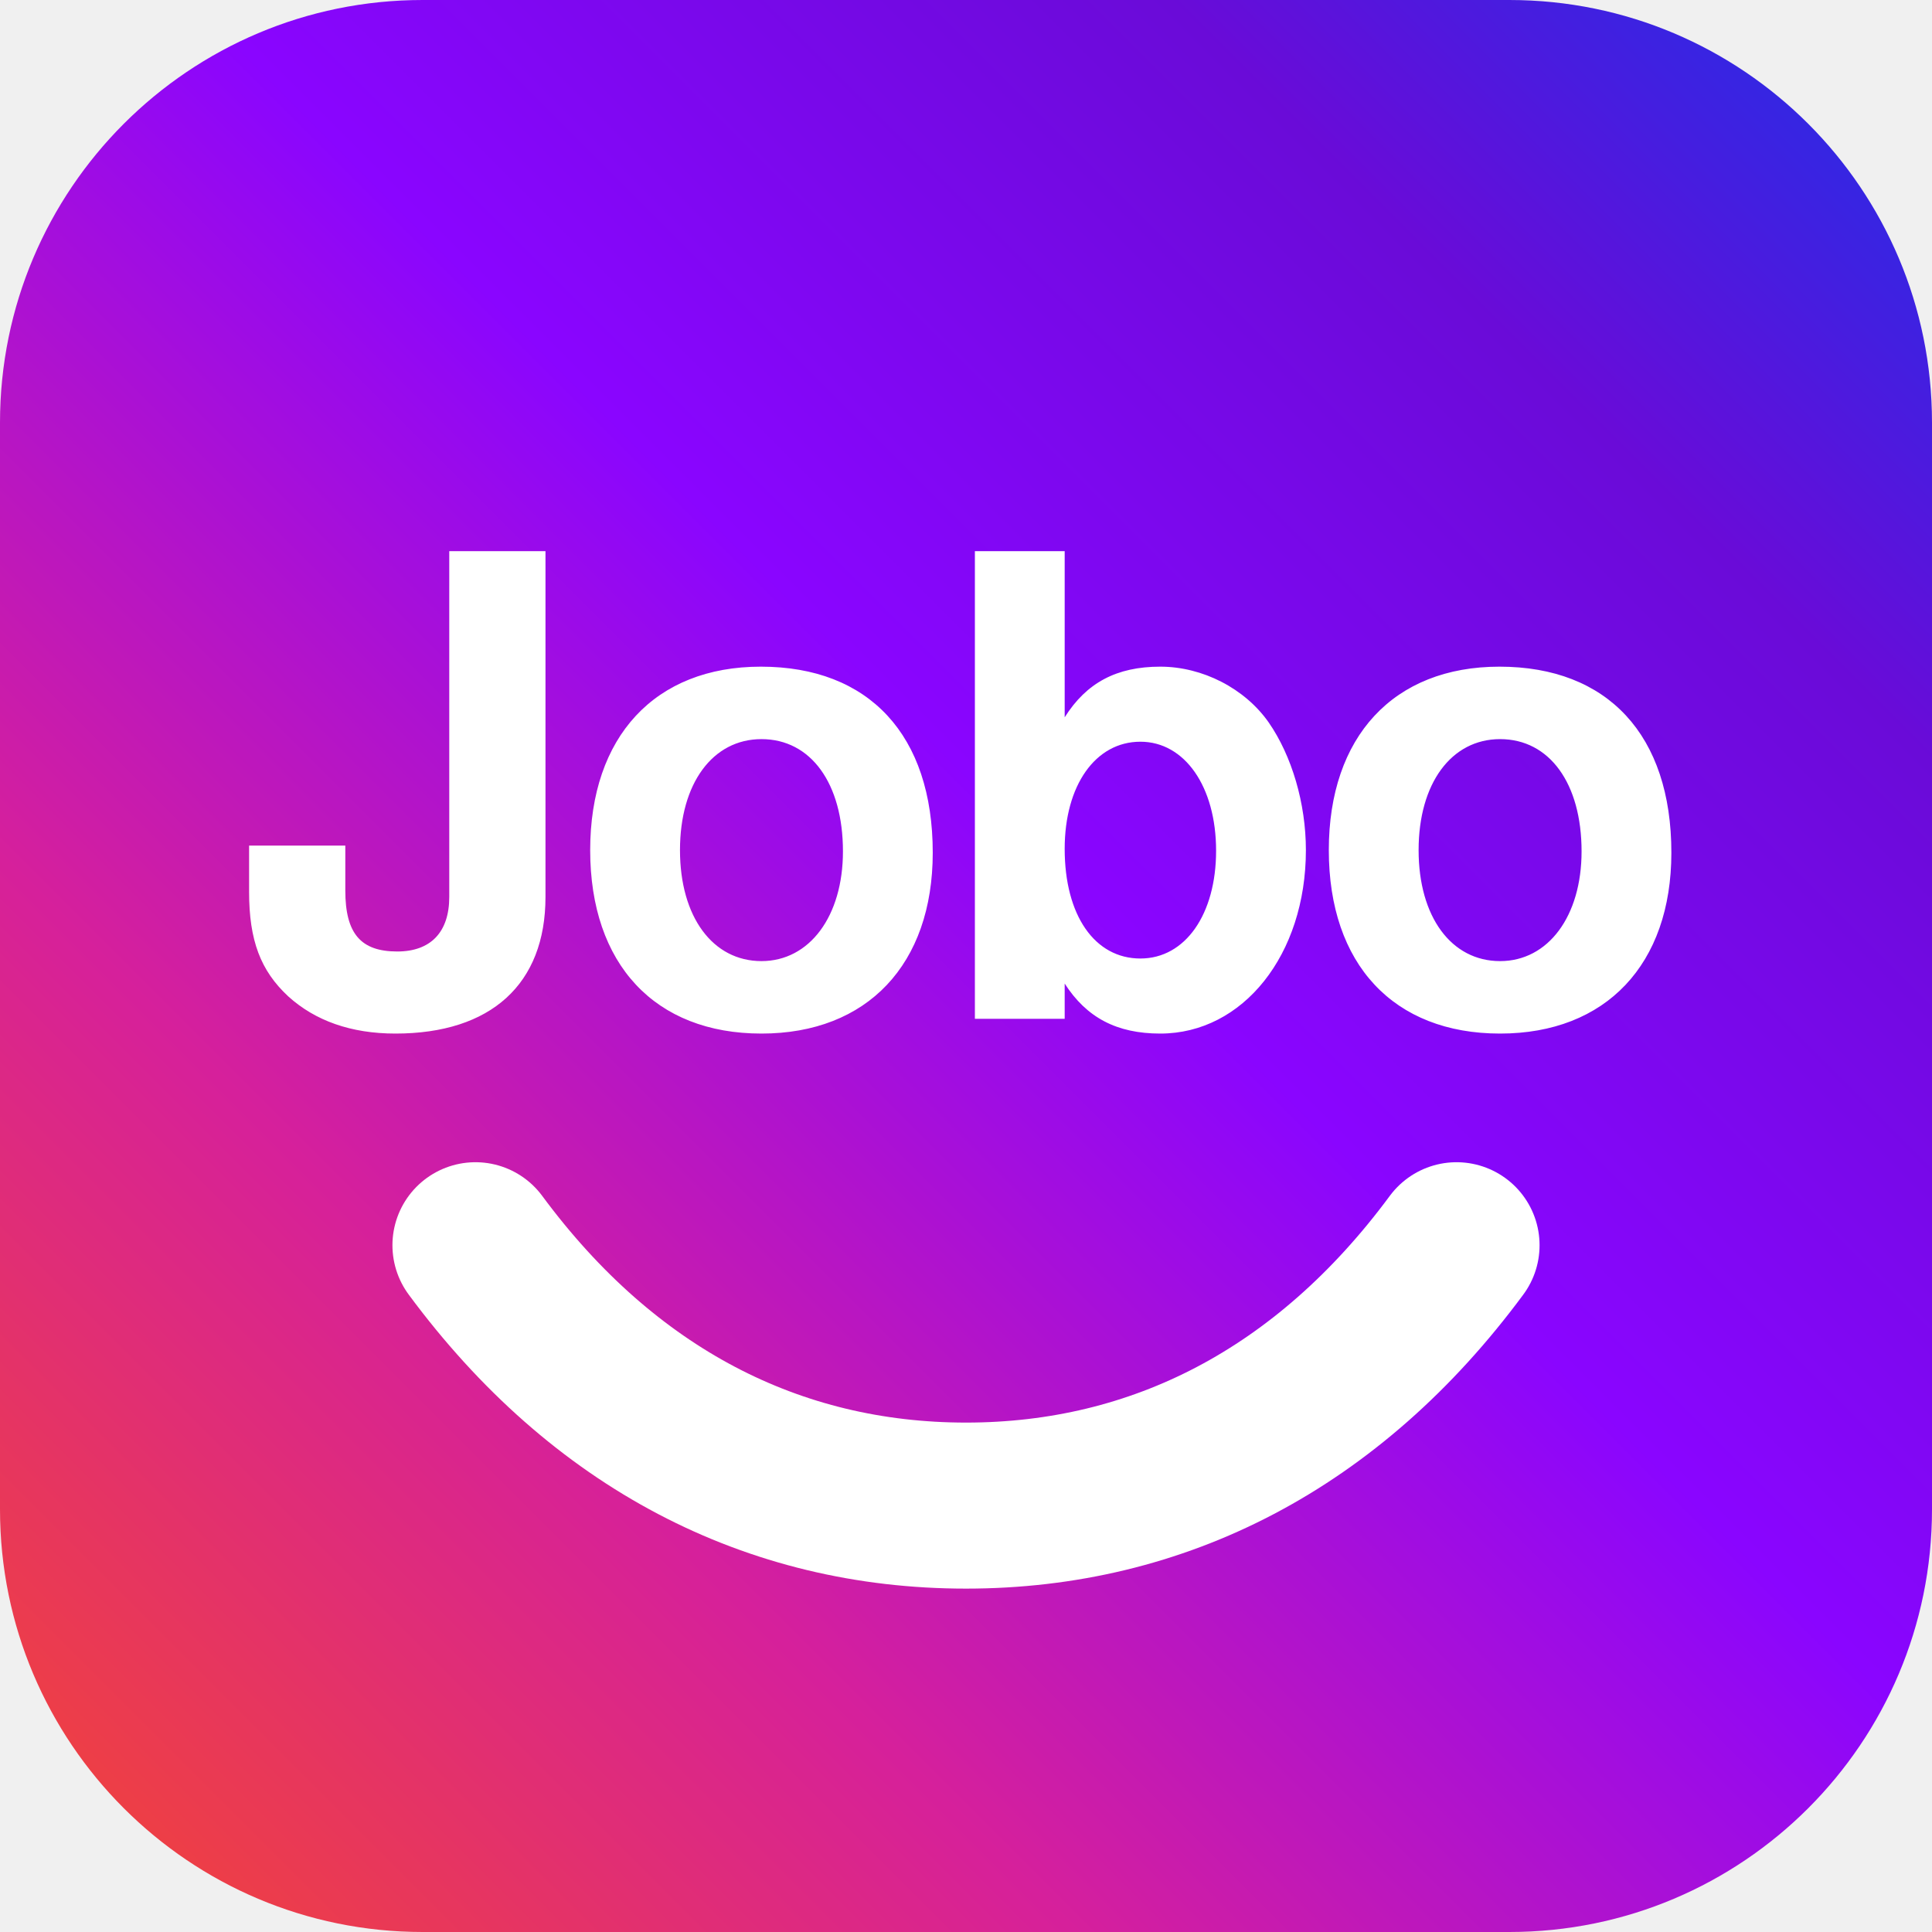
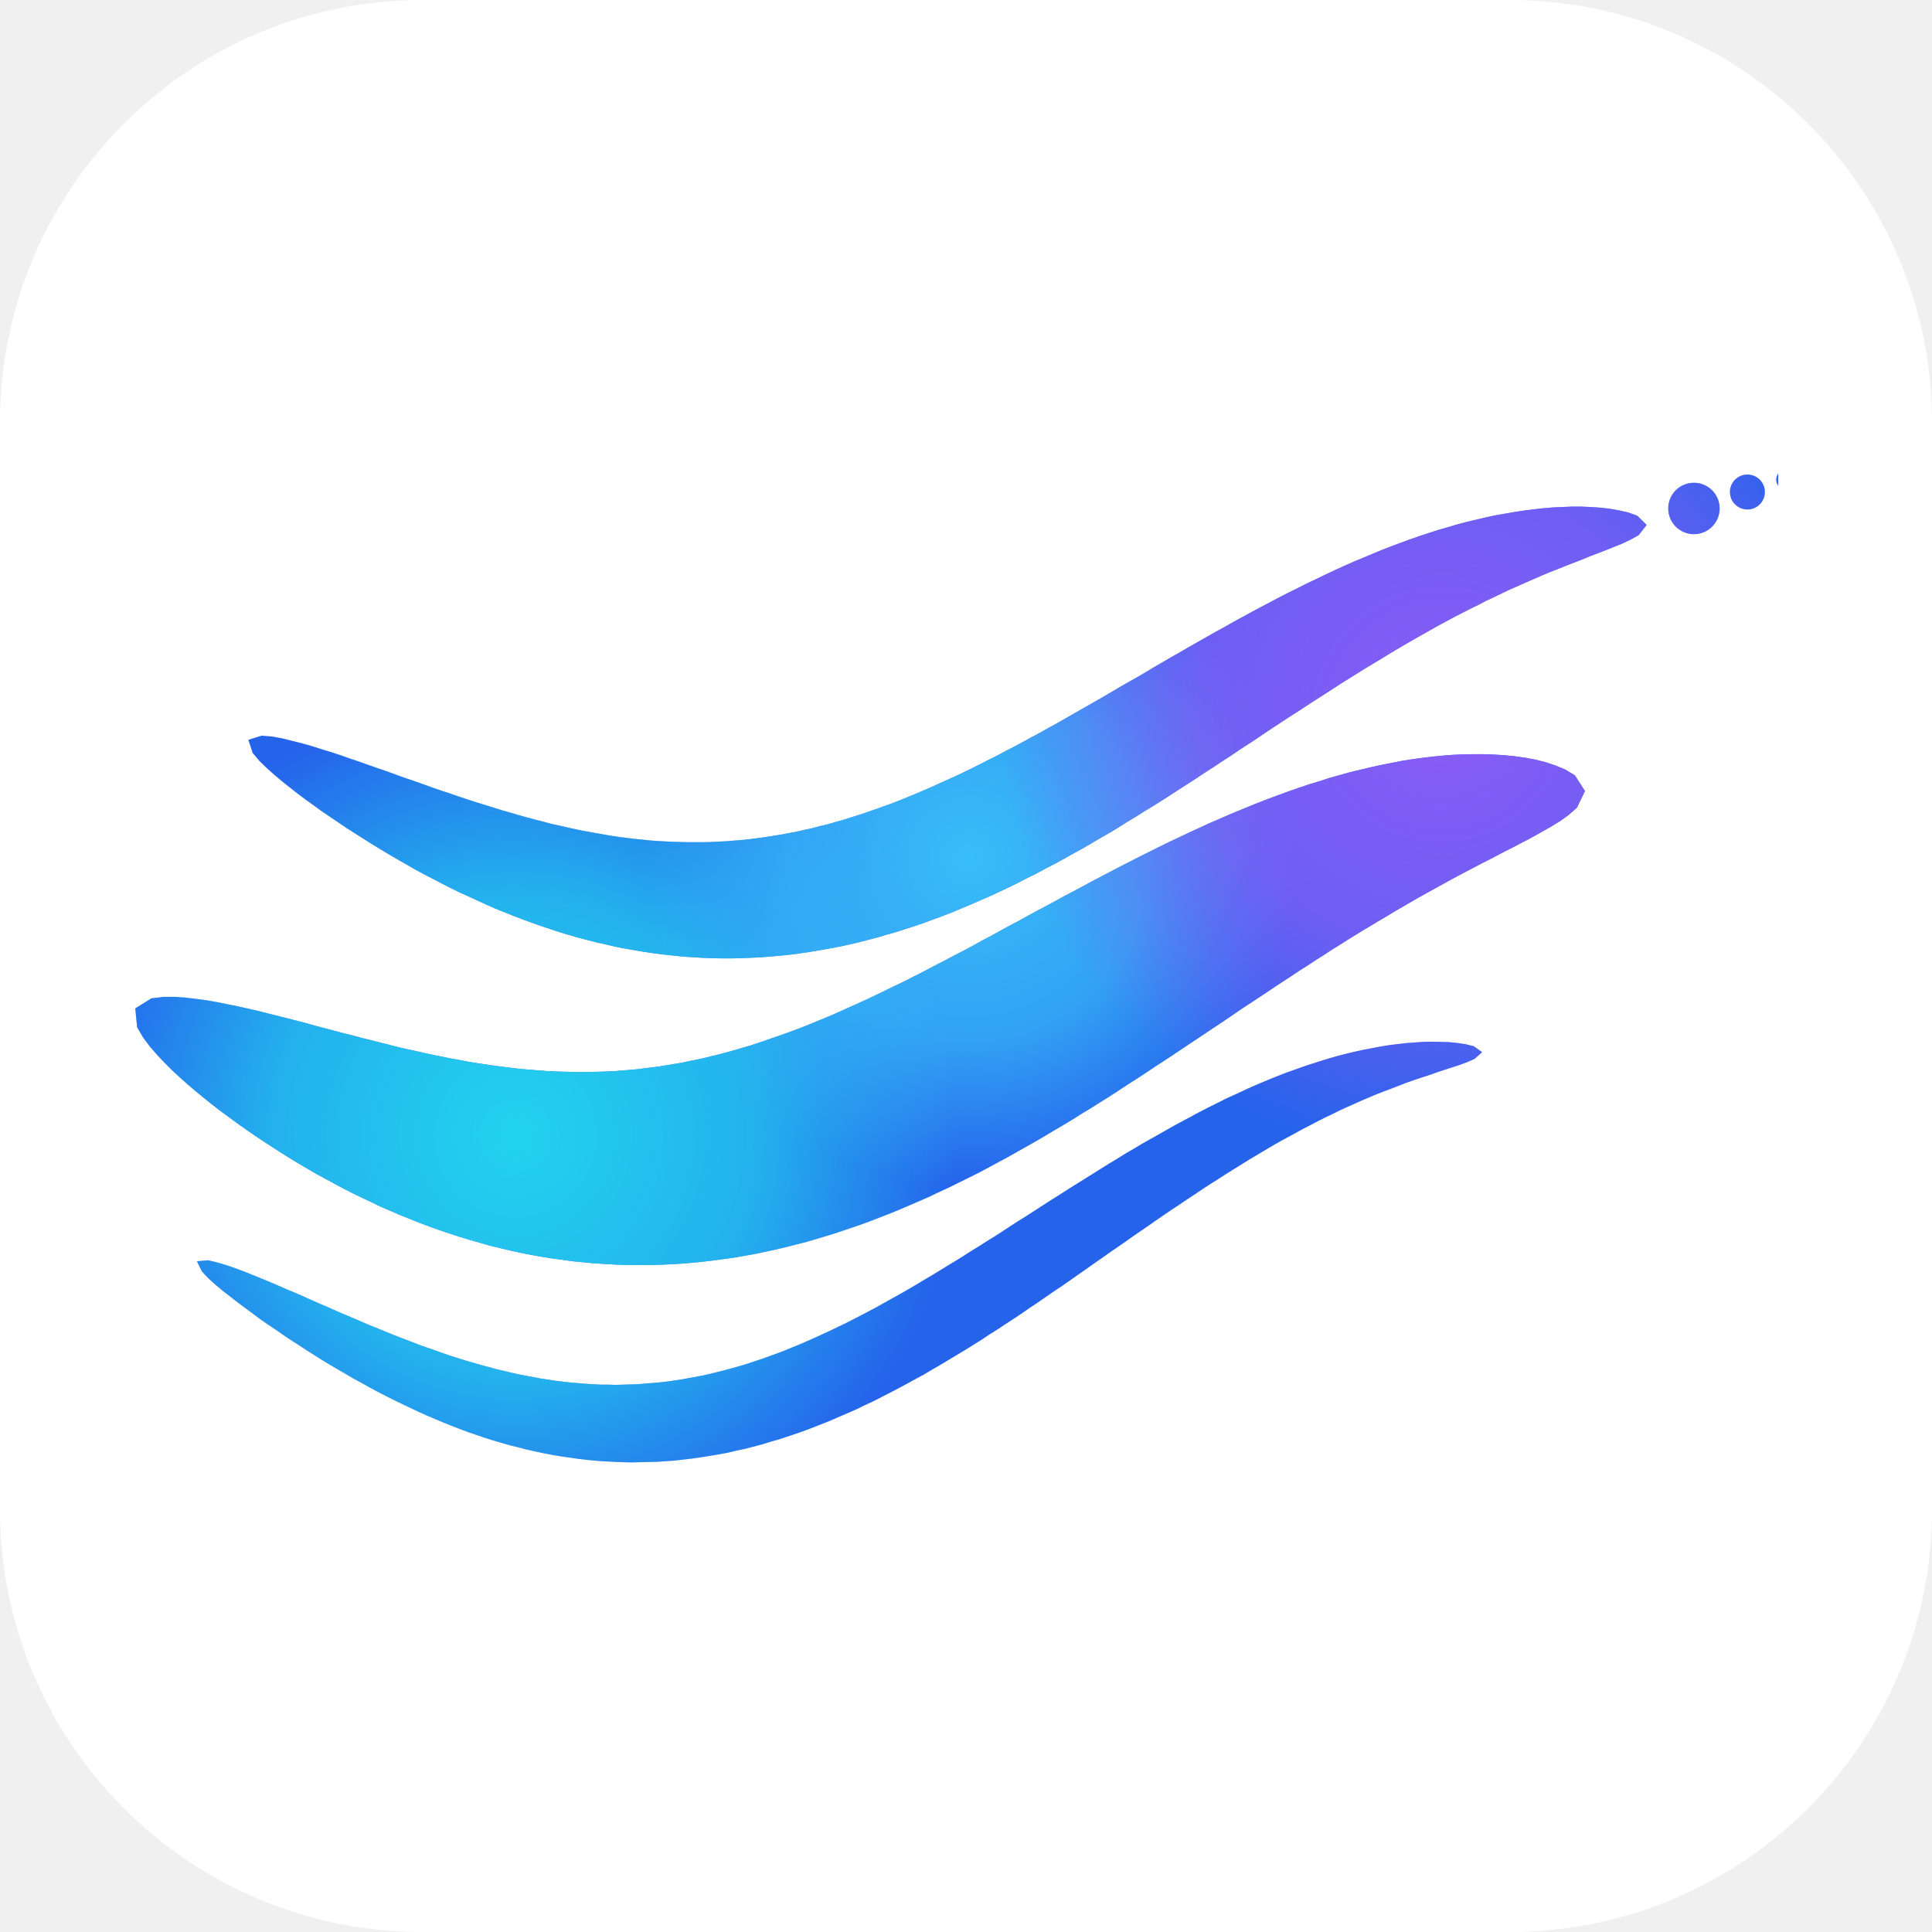
<svg xmlns="http://www.w3.org/2000/svg" viewBox="0 0 512 512" width="512" height="512" role="img" aria-label="Jobo">
-   <defs>
-     <linearGradient id="joboBrand" x1="0" y1="1" x2="1" y2="0">
-       <stop offset="0%" stop-color="#F5482B" />
-       <stop offset="28%" stop-color="#D6209B" />
-       <stop offset="55%" stop-color="#8A05FF" />
-       <stop offset="80%" stop-color="#6A0BD8" />
-       <stop offset="100%" stop-color="#1B33E8" />
-     </linearGradient>
-   </defs>
-   <rect width="512" height="512" rx="112" ry="112" fill="url(#joboBrand)" />
-   <text x="256" y="270" text-anchor="middle" font-family="Helvetica Neue, Helvetica, Arial, sans-serif" font-size="170" font-weight="600" letter-spacing="-6" fill="#fff">Jobo</text>
-   <path d="M126 330c34 46 79 69 130 69s96-23 130-69" fill="none" stroke="#fff" stroke-width="44" stroke-linecap="round" />
+   <rect width="512" height="512" rx="112" ry="112" fill="#FFFFFF" />
+   <svg x="35.84" y="124.394" width="440.32" height="263.211" viewBox="95 231 808 483" preserveAspectRatio="xMidYMid meet">
+     <defs>
+       <clipPath id="jobo-mark">
+         <path d="M150.0 362.5L152.1 368.9L155.4 372.8L159.0 376.3L162.7 379.6L166.4 382.7L170.3 385.8L174.1 388.8L178.0 391.7L181.9 394.5L185.9 397.4L189.9 400.1L193.9 402.8L197.9 405.5L202.0 408.1L206.1 410.7L210.2 413.3L214.3 415.8L218.5 418.3L222.6 420.7L226.8 423.1L231.0 425.5L235.2 427.8L239.5 430.0L243.7 432.2L248.0 434.4L252.3 436.5L256.7 438.5L261.0 440.5L265.4 442.5L269.7 444.4L274.1 446.2L278.6 448.0L283.0 449.7L287.4 451.3L291.9 452.9L296.4 454.4L300.9 455.9L305.5 457.3L310.0 458.6L314.6 459.8L319.2 461.0L323.8 462.0L328.4 463.1L333.0 464.0L337.6 464.8L342.3 465.6L347.0 466.3L351.7 466.9L356.4 467.4L361.1 467.9L365.8 468.2L370.5 468.5L375.2 468.7L380.0 468.8L384.7 468.8L389.5 468.7L394.2 468.5L398.9 468.3L403.7 467.9L408.4 467.5L413.2 467.0L417.9 466.4L422.7 465.7L427.4 464.9L432.1 464.1L436.8 463.2L441.6 462.2L446.3 461.1L451.0 459.9L455.6 458.7L460.3 457.3L465.0 456.0L469.6 454.5L474.3 453.0L478.9 451.4L483.5 449.7L488.1 448.0L492.7 446.2L497.2 444.3L501.8 442.4L506.3 440.4L510.9 438.4L515.4 436.3L519.9 434.2L524.4 432.0L528.8 429.7L533.3 427.5L537.7 425.1L542.2 422.8L546.6 420.4L551.0 417.9L555.4 415.5L559.7 413.0L564.1 410.4L568.5 407.9L572.8 405.3L577.1 402.6L581.4 400.0L585.7 397.3L590.0 394.7L594.3 392.0L598.5 389.3L602.8 386.5L607.0 383.8L611.2 381.1L615.4 378.3L619.6 375.6L623.8 372.8L628.0 370.1L632.1 367.3L636.3 364.6L640.4 361.9L644.5 359.1L648.6 356.4L652.7 353.7L656.8 351.0L660.9 348.4L665.0 345.7L669.0 343.1L673.1 340.5L677.1 337.9L681.1 335.3L685.1 332.8L689.1 330.3L693.1 327.8L697.1 325.4L701.1 323.0L705.0 320.6L709.0 318.2L712.9 315.9L716.9 313.6L720.8 311.4L724.7 309.2L728.6 307.0L732.5 304.9L736.4 302.8L740.3 300.8L744.2 298.8L748.1 296.9L751.9 294.9L755.8 293.1L759.7 291.2L763.5 289.4L767.4 287.7L771.2 286.0L775.1 284.3L779.0 282.6L782.8 281.0L786.7 279.5L790.6 277.9L794.5 276.4L798.4 274.9L802.3 273.3L806.2 271.8L810.1 270.3L814.1 268.7L818.1 267.1L822.1 265.2L826.1 263.0L830.0 258.0L830.0 258.0L825.4 253.5L820.9 251.9L816.4 250.9L811.9 250.1L807.4 249.6L802.8 249.3L798.2 249.1L793.6 249.1L789.0 249.3L784.4 249.5L779.8 249.9L775.2 250.4L770.5 251.0L765.9 251.7L761.3 252.5L756.6 253.3L752.0 254.3L747.3 255.4L742.7 256.5L738.1 257.7L733.4 259.1L728.8 260.4L724.2 261.9L719.6 263.4L715.0 265.0L710.4 266.7L705.8 268.4L701.2 270.2L696.6 272.1L692.1 274.0L687.5 275.9L683.0 277.9L678.4 280.0L673.9 282.1L669.4 284.3L664.9 286.4L660.4 288.7L655.9 290.9L651.4 293.2L646.9 295.6L642.5 297.9L638.0 300.3L633.6 302.7L629.2 305.1L624.8 307.6L620.4 310.0L616.0 312.5L611.6 315.0L607.2 317.5L602.9 320.0L598.5 322.5L594.2 325.0L589.9 327.5L585.6 330.1L581.3 332.6L577.0 335.0L572.7 337.5L568.5 340.0L564.2 342.5L560.0 344.9L555.8 347.3L551.6 349.7L547.4 352.1L543.2 354.5L539.0 356.8L534.9 359.1L530.8 361.3L526.6 363.6L522.5 365.8L518.4 367.9L514.3 370.1L510.3 372.1L506.2 374.2L502.2 376.2L498.1 378.2L494.1 380.1L490.1 381.9L486.1 383.7L482.2 385.5L478.2 387.2L474.3 388.9L470.3 390.5L466.4 392.1L462.5 393.6L458.6 395.0L454.7 396.4L450.9 397.7L447.0 399.0L443.2 400.2L439.4 401.4L435.5 402.5L431.7 403.6L427.9 404.5L424.2 405.5L420.4 406.3L416.6 407.2L412.8 407.9L409.1 408.6L405.3 409.2L401.6 409.8L397.8 410.3L394.1 410.8L390.3 411.2L386.5 411.5L382.8 411.8L379.0 412.0L375.3 412.2L371.5 412.3L367.7 412.3L363.9 412.3L360.1 412.2L356.3 412.1L352.5 411.9L348.7 411.7L344.9 411.4L341.0 411.0L337.1 410.6L333.2 410.1L329.3 409.6L325.4 409.0L321.5 408.3L317.5 407.6L313.6 406.9L309.6 406.1L305.6 405.2L301.6 404.3L297.5 403.4L293.4 402.3L289.4 401.3L285.3 400.2L281.1 399.0L277.0 397.8L272.8 396.6L268.7 395.3L264.5 394.0L260.3 392.7L256.0 391.3L251.8 389.9L247.5 388.4L243.2 387.0L238.9 385.5L234.5 383.9L230.2 382.4L225.8 380.9L221.4 379.3L217.0 377.7L212.6 376.2L208.1 374.6L203.6 373.0L199.1 371.5L194.6 369.9L190.0 368.4L185.4 367.0L180.7 365.5L176.1 364.2L171.3 363.0L166.5 361.8L161.6 360.9L156.4 360.5L150.0 362.5Z" />
+         <path d="M95.0 493.1L95.9 502.3L98.9 507.4L102.2 511.8L105.7 515.8L109.3 519.6L113.0 523.3L116.8 526.8L120.6 530.2L124.5 533.5L128.4 536.7L132.4 539.9L136.4 543.0L140.5 546.0L144.6 549.0L148.7 551.9L152.9 554.8L157.1 557.6L161.4 560.4L165.6 563.1L169.9 565.8L174.3 568.5L178.6 571.0L183.0 573.6L187.5 576.0L191.9 578.4L196.4 580.8L200.9 583.1L205.5 585.3L210.1 587.5L214.7 589.7L219.4 591.7L224.0 593.7L228.8 595.6L233.5 597.5L238.3 599.3L243.1 601.0L247.9 602.6L252.8 604.2L257.7 605.7L262.6 607.1L267.5 608.5L272.5 609.7L277.5 610.9L282.5 612.0L287.6 613.0L292.6 613.9L297.7 614.7L302.8 615.4L307.9 616.1L313.1 616.6L318.2 617.1L323.4 617.4L328.6 617.7L333.8 617.9L339.0 617.9L344.2 617.9L349.4 617.8L354.6 617.6L359.8 617.3L365.0 616.9L370.2 616.4L375.4 615.8L380.6 615.1L385.8 614.4L390.9 613.5L396.1 612.6L401.3 611.5L406.4 610.4L411.5 609.2L416.6 607.9L421.7 606.6L426.8 605.1L431.8 603.6L436.9 602.0L441.9 600.3L446.9 598.6L451.9 596.8L456.8 594.9L461.7 593.0L466.6 591.0L471.5 588.9L476.4 586.8L481.2 584.7L486.0 582.4L490.8 580.2L495.6 577.8L500.3 575.5L505.1 573.1L509.8 570.6L514.4 568.1L519.1 565.6L523.7 563.0L528.3 560.4L532.9 557.8L537.5 555.1L542.0 552.4L546.6 549.7L551.1 547.0L555.5 544.2L560.0 541.5L564.4 538.7L568.9 535.9L573.2 533.1L577.6 530.2L582.0 527.4L586.3 524.6L590.6 521.7L594.9 518.9L599.2 516.1L603.5 513.2L607.7 510.4L611.9 507.6L616.1 504.8L620.3 502.0L624.5 499.2L628.6 496.4L632.7 493.6L636.8 490.9L640.9 488.2L645.0 485.5L649.0 482.8L653.1 480.1L657.1 477.5L661.1 474.8L665.1 472.3L669.0 469.7L673.0 467.2L676.9 464.6L680.8 462.2L684.7 459.7L688.6 457.3L692.5 454.9L696.4 452.6L700.2 450.3L704.1 448.0L707.9 445.7L711.7 443.5L715.5 441.3L719.3 439.1L723.1 437.0L726.9 434.9L730.7 432.8L734.5 430.7L738.2 428.7L742.0 426.7L745.8 424.7L749.6 422.7L753.4 420.8L757.2 418.8L761.0 416.8L764.8 414.9L768.6 412.9L772.5 410.9L776.3 408.8L780.2 406.6L784.2 404.3L788.1 401.9L792.1 399.0L796.1 395.5L800.0 387.4L800.0 387.4L795.1 379.8L790.3 376.9L785.4 374.9L780.6 373.3L775.7 372.1L770.8 371.2L765.8 370.5L760.9 370.0L755.9 369.7L750.9 369.5L745.9 369.5L740.9 369.6L735.9 369.8L730.8 370.2L725.8 370.7L720.8 371.3L715.7 372.0L710.7 372.8L705.7 373.8L700.6 374.8L695.6 375.9L690.6 377.1L685.6 378.3L680.6 379.7L675.6 381.1L670.7 382.7L665.7 384.2L660.7 385.9L655.8 387.6L650.9 389.4L646.0 391.2L641.1 393.1L636.2 395.1L631.3 397.1L626.5 399.1L621.7 401.2L616.9 403.3L612.1 405.5L607.3 407.7L602.5 410.0L597.8 412.2L593.1 414.5L588.3 416.9L583.7 419.2L579.0 421.6L574.3 424.0L569.7 426.4L565.1 428.8L560.5 431.2L555.9 433.7L551.4 436.1L546.8 438.5L542.3 441.0L537.8 443.4L533.3 445.8L528.9 448.2L524.4 450.7L520.0 453.0L515.6 455.4L511.3 457.8L506.9 460.1L502.6 462.5L498.3 464.8L494.0 467.0L489.7 469.3L485.4 471.5L481.2 473.7L477.0 475.9L472.8 478.0L468.7 480.1L464.5 482.1L460.4 484.1L456.3 486.1L452.3 488.0L448.2 489.9L444.2 491.7L440.2 493.5L436.2 495.3L432.3 497.0L428.4 498.6L424.5 500.2L420.6 501.8L416.7 503.3L412.9 504.7L409.0 506.1L405.2 507.4L401.5 508.7L397.7 510.0L394.0 511.2L390.2 512.3L386.5 513.4L382.9 514.4L379.2 515.4L375.5 516.3L371.9 517.2L368.2 518.0L364.6 518.7L361.0 519.5L357.4 520.1L353.8 520.7L350.1 521.3L346.5 521.8L342.9 522.2L339.3 522.7L335.7 523.0L332.1 523.3L328.5 523.6L324.8 523.8L321.2 523.9L317.5 524.0L313.9 524.1L310.2 524.1L306.5 524.0L302.7 523.9L299.0 523.8L295.2 523.6L291.4 523.3L287.6 523.0L283.8 522.7L279.9 522.3L276.0 521.8L272.1 521.3L268.1 520.8L264.2 520.2L260.2 519.6L256.1 518.9L252.1 518.1L248.0 517.4L243.8 516.5L239.7 515.7L235.5 514.8L231.2 513.8L227.0 512.9L222.7 511.9L218.4 510.8L214.0 509.7L209.7 508.6L205.2 507.5L200.8 506.3L196.3 505.2L191.8 504.0L187.3 502.8L182.7 501.6L178.1 500.3L173.5 499.1L168.8 497.9L164.1 496.7L159.3 495.5L154.5 494.3L149.7 493.2L144.8 492.1L139.9 491.1L134.9 490.1L129.9 489.2L124.8 488.5L119.6 487.9L114.3 487.5L108.8 487.5L102.9 488.2L95.0 493.1Z" />
+         <path d="M125.0 616.1L127.4 621.0L130.6 624.4L134.0 627.5L137.5 630.4L141.1 633.2L144.7 636.0L148.3 638.7L152.0 641.4L155.6 644.1L159.3 646.7L163.1 649.2L166.8 651.8L170.5 654.3L174.3 656.7L178.1 659.2L181.9 661.6L185.7 664.0L189.5 666.3L193.4 668.6L197.2 670.8L201.1 673.1L205.0 675.2L208.9 677.4L212.8 679.5L216.7 681.5L220.7 683.5L224.6 685.4L228.6 687.3L232.6 689.2L236.6 691.0L240.6 692.7L244.6 694.4L248.6 696.0L252.7 697.6L256.7 699.1L260.8 700.5L264.9 701.9L269.0 703.2L273.1 704.4L277.3 705.6L281.4 706.6L285.6 707.7L289.7 708.6L293.9 709.5L298.1 710.3L302.3 711.0L306.5 711.6L310.7 712.2L315.0 712.7L319.2 713.1L323.4 713.4L327.7 713.6L331.9 713.8L336.2 713.9L340.5 713.8L344.7 713.7L349.0 713.6L353.3 713.3L357.5 713.0L361.8 712.5L366.0 712.0L370.3 711.4L374.6 710.7L378.8 710.0L383.1 709.2L387.3 708.2L391.6 707.3L395.8 706.2L400.0 705.1L404.2 703.8L408.4 702.6L412.6 701.2L416.8 699.8L421.0 698.3L425.2 696.7L429.3 695.1L433.5 693.4L437.6 691.6L441.8 689.8L445.9 688.0L450.0 686.0L454.1 684.1L458.2 682.0L462.3 679.9L466.3 677.8L470.4 675.6L474.4 673.4L478.5 671.2L482.5 668.8L486.5 666.5L490.5 664.1L494.5 661.7L498.5 659.3L502.5 656.8L506.5 654.3L510.4 651.7L514.4 649.2L518.3 646.6L522.3 644.0L526.2 641.4L530.1 638.7L534.0 636.1L537.9 633.4L541.8 630.7L545.7 628.1L549.6 625.4L553.4 622.7L557.3 620.0L561.1 617.3L565.0 614.6L568.8 611.9L572.6 609.3L576.5 606.6L580.3 603.9L584.1 601.3L587.9 598.7L591.6 596.1L595.4 593.5L599.2 590.9L603.0 588.4L606.7 585.9L610.5 583.4L614.2 580.9L617.9 578.5L621.7 576.1L625.4 573.7L629.1 571.4L632.8 569.1L636.5 566.8L640.2 564.6L643.9 562.4L647.6 560.2L651.2 558.1L654.9 556.1L658.6 554.1L662.2 552.1L665.9 550.2L669.5 548.3L673.2 546.4L676.8 544.7L680.4 542.9L684.1 541.2L687.7 539.6L691.3 538.0L695.0 536.4L698.6 534.9L702.2 533.5L705.9 532.1L709.5 530.7L713.1 529.3L716.8 528.0L720.4 526.8L724.1 525.6L727.8 524.3L731.4 523.1L735.1 521.9L738.8 520.7L742.6 519.3L746.3 517.7L750.0 514.4L750.0 514.4L745.9 511.5L741.8 510.5L737.7 509.9L733.6 509.5L729.5 509.4L725.4 509.3L721.2 509.4L717.1 509.7L712.9 510.0L708.7 510.5L704.6 511.0L700.4 511.7L696.2 512.5L692.0 513.3L687.9 514.2L683.7 515.2L679.5 516.3L675.3 517.5L671.1 518.8L667.0 520.1L662.8 521.5L658.6 523.0L654.4 524.5L650.3 526.1L646.1 527.8L642.0 529.5L637.8 531.3L633.7 533.2L629.6 535.1L625.4 537.0L621.3 539.1L617.2 541.1L613.1 543.2L609.0 545.4L604.9 547.6L600.8 549.8L596.7 552.1L592.7 554.4L588.6 556.7L584.5 559.0L580.5 561.4L576.4 563.8L572.4 566.3L568.4 568.7L564.4 571.2L560.4 573.7L556.4 576.2L552.4 578.7L548.4 581.2L544.4 583.8L540.4 586.3L536.5 588.8L532.5 591.4L528.6 593.9L524.6 596.4L520.7 598.9L516.8 601.5L512.9 604.0L509.0 606.4L505.1 608.9L501.2 611.3L497.3 613.8L493.4 616.2L489.6 618.5L485.7 620.9L481.9 623.2L478.0 625.5L474.2 627.8L470.4 630.0L466.6 632.2L462.8 634.3L459.0 636.4L455.3 638.5L451.5 640.5L447.7 642.5L444.0 644.4L440.3 646.3L436.5 648.1L432.8 649.9L429.1 651.6L425.4 653.3L421.8 654.9L418.1 656.5L414.4 658.0L410.8 659.5L407.1 660.9L403.5 662.2L399.9 663.5L396.3 664.7L392.7 665.9L389.1 667.0L385.5 668.0L381.9 669.0L378.3 669.9L374.7 670.8L371.2 671.6L367.6 672.3L364.1 672.9L360.5 673.6L357.0 674.1L353.4 674.6L349.9 675.0L346.3 675.3L342.8 675.6L339.2 675.9L335.7 676.0L332.1 676.1L328.6 676.2L325.0 676.1L321.4 676.1L317.9 675.9L314.3 675.7L310.7 675.4L307.1 675.1L303.5 674.7L299.8 674.3L296.2 673.7L292.6 673.2L288.9 672.5L285.2 671.8L281.6 671.1L277.9 670.3L274.2 669.4L270.4 668.5L266.7 667.5L263.0 666.5L259.2 665.4L255.4 664.3L251.6 663.1L247.8 661.9L244.0 660.6L240.2 659.2L236.3 657.9L232.5 656.5L228.6 655.0L224.7 653.5L220.8 652.0L216.9 650.4L213.0 648.8L209.0 647.2L205.1 645.5L201.1 643.8L197.1 642.1L193.1 640.4L189.1 638.6L185.1 636.9L181.0 635.1L177.0 633.3L172.9 631.5L168.8 629.8L164.7 628.0L160.5 626.2L156.4 624.5L152.2 622.8L148.0 621.1L143.7 619.5L139.4 618.0L135.0 616.7L130.5 615.6L125.0 616.1Z" />
+         <circle cx="853" cy="250" r="12.5" />
+         <circle cx="879" cy="242" r="8.5" />
+         <circle cx="898" cy="236" r="5" />
+       </clipPath>
+       <radialGradient id="jobo-gdeepdata0" cx="280" cy="555" r="215" gradientUnits="userSpaceOnUse">
+         <stop offset="0" stop-color="#22D3EE" />
+         <stop offset="0.55" stop-color="#22D3EE" stop-opacity="0.7" />
+         <stop offset="1" stop-color="#22D3EE" stop-opacity="0" />
+       </radialGradient>
+       <radialGradient id="jobo-gdeepdata1" cx="500" cy="420" r="160" gradientUnits="userSpaceOnUse">
+         <stop offset="0" stop-color="#38BDF8" />
+         <stop offset="0.55" stop-color="#38BDF8" stop-opacity="0.7" />
+         <stop offset="1" stop-color="#38BDF8" stop-opacity="0" />
+       </radialGradient>
+       <radialGradient id="jobo-gdeepdata2" cx="730" cy="350" r="215" gradientUnits="userSpaceOnUse">
+         <stop offset="0" stop-color="#8B5CF6" />
+         <stop offset="0.55" stop-color="#8B5CF6" stop-opacity="0.7" />
+         <stop offset="1" stop-color="#8B5CF6" stop-opacity="0" />
+       </radialGradient>
+     </defs>
+     <g clip-path="url(#jobo-mark)">
+       <rect width="894" height="894" fill="#2563EB" />
+       <rect width="894" height="894" fill="url(#jobo-gdeepdata0)" />
+       <rect width="894" height="894" fill="url(#jobo-gdeepdata1)" />
+       <rect width="894" height="894" fill="url(#jobo-gdeepdata2)" />
+     </g>
+   </svg>
</svg>
